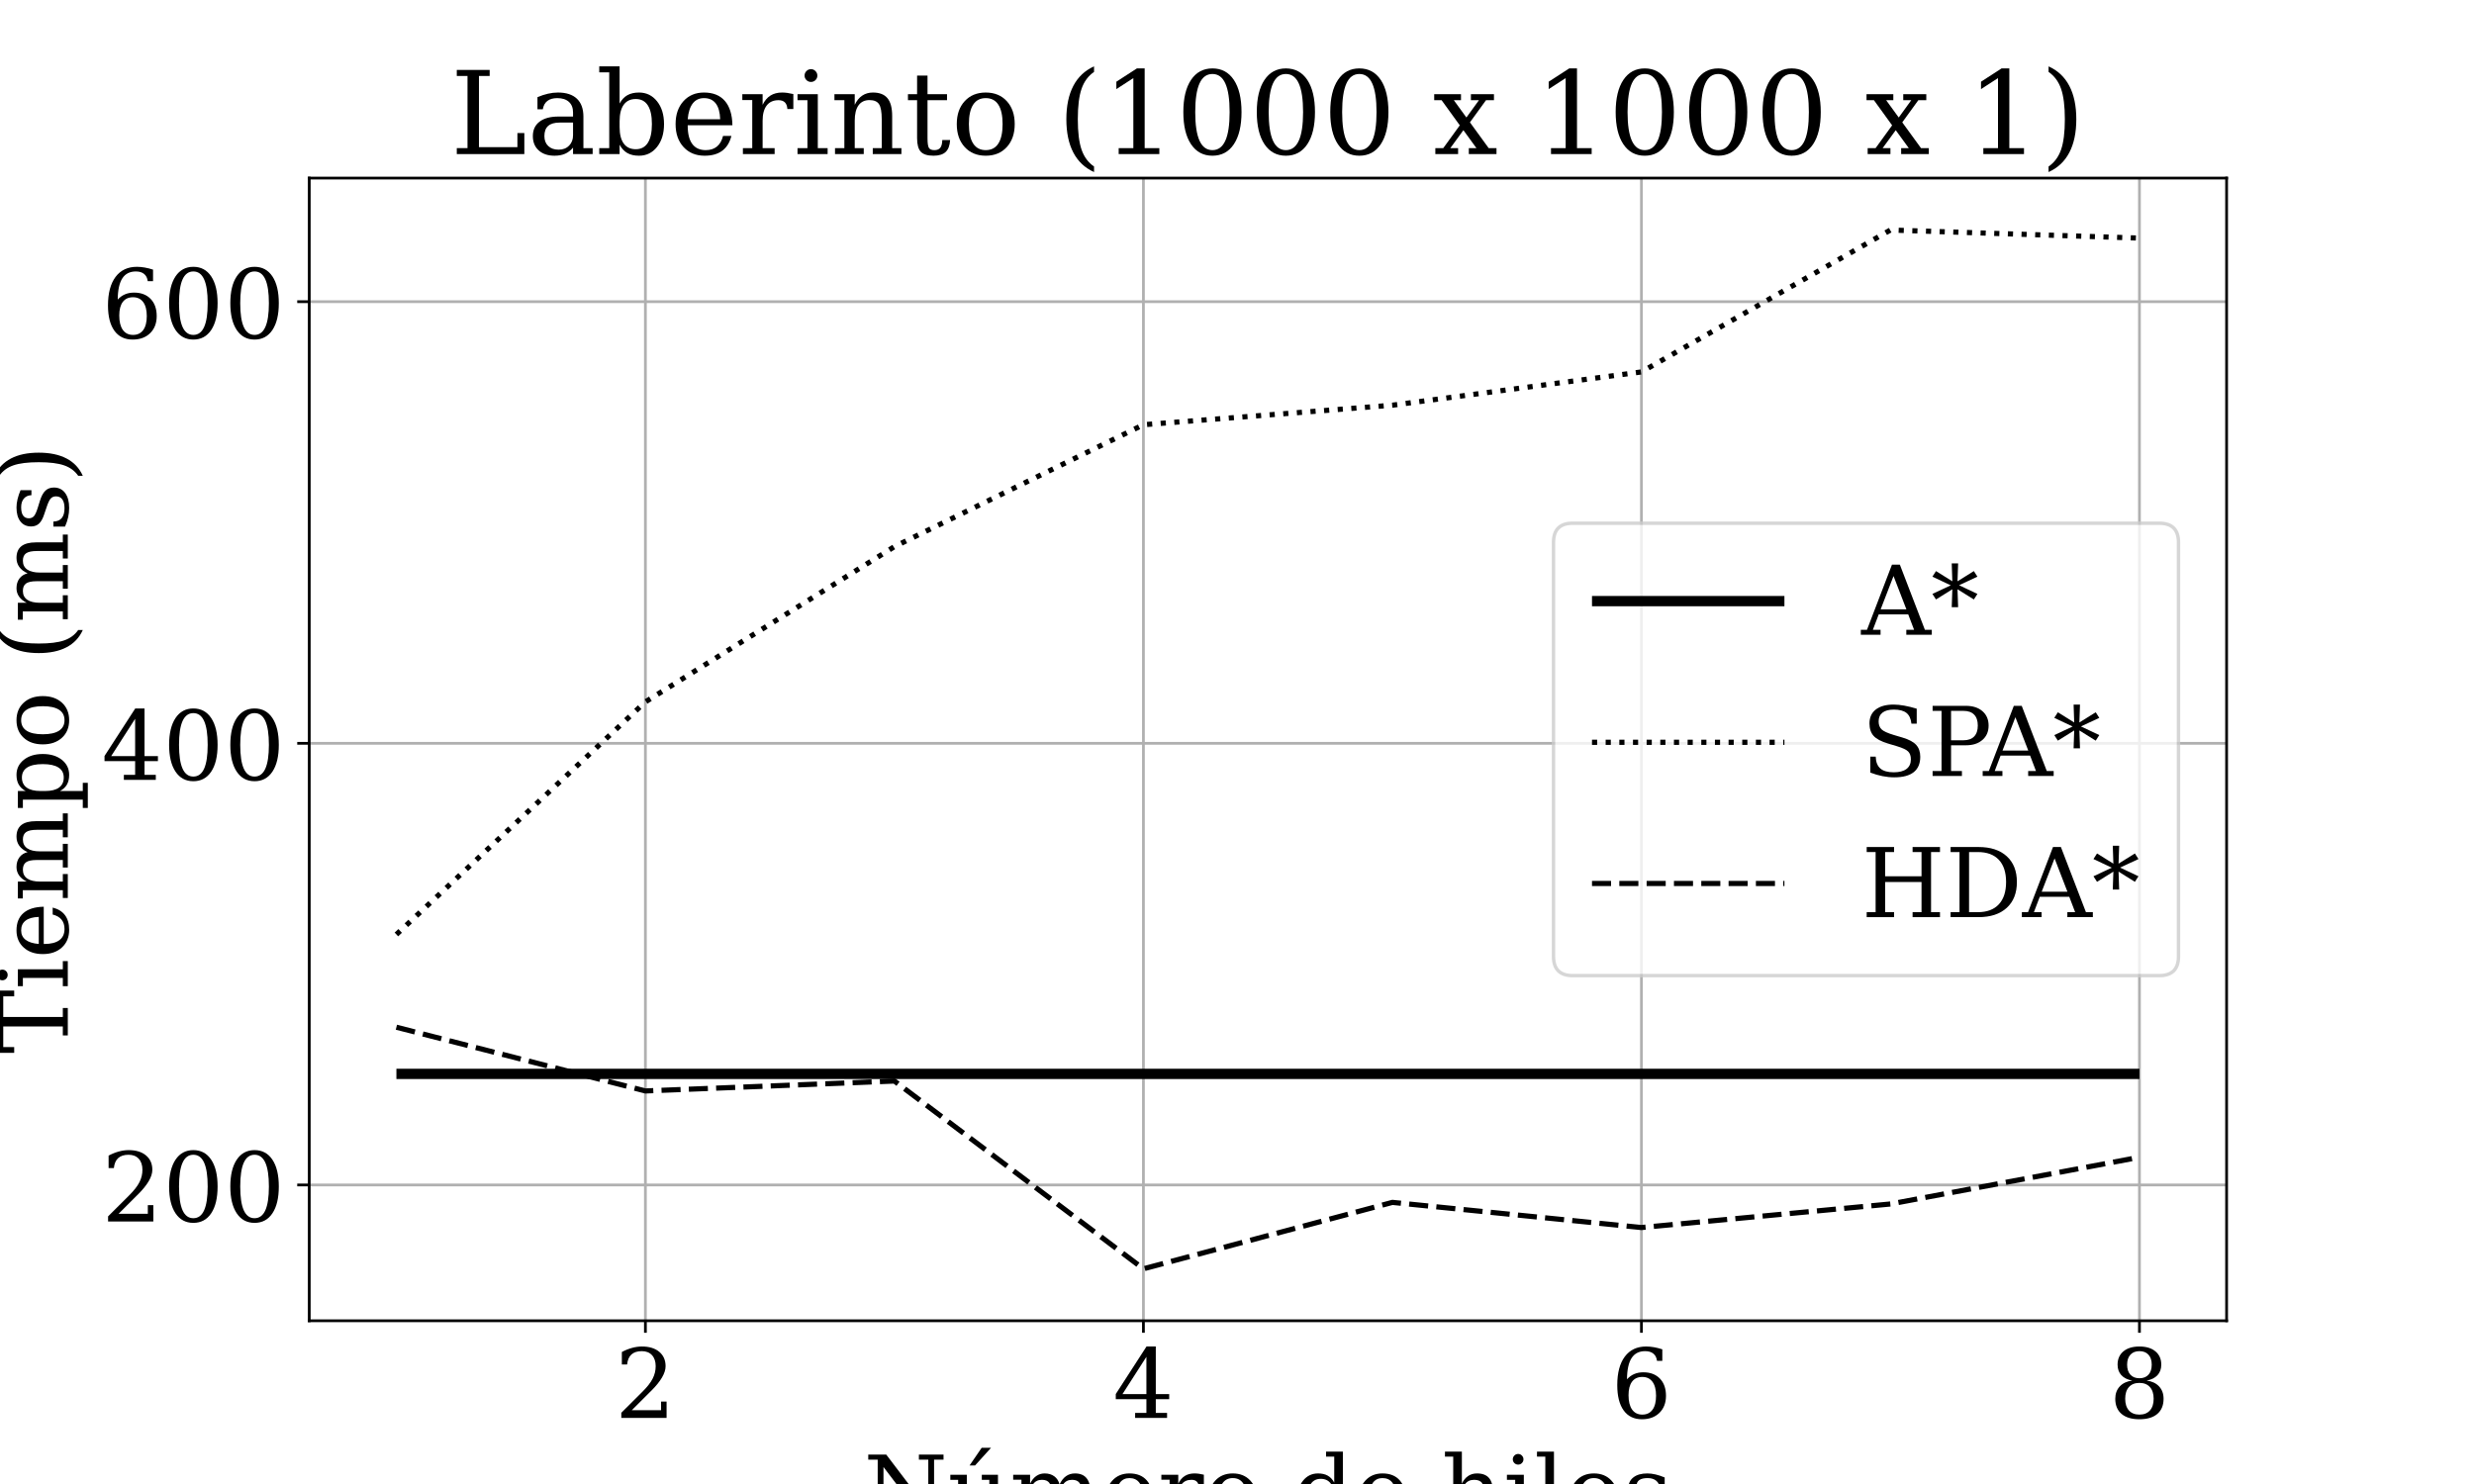
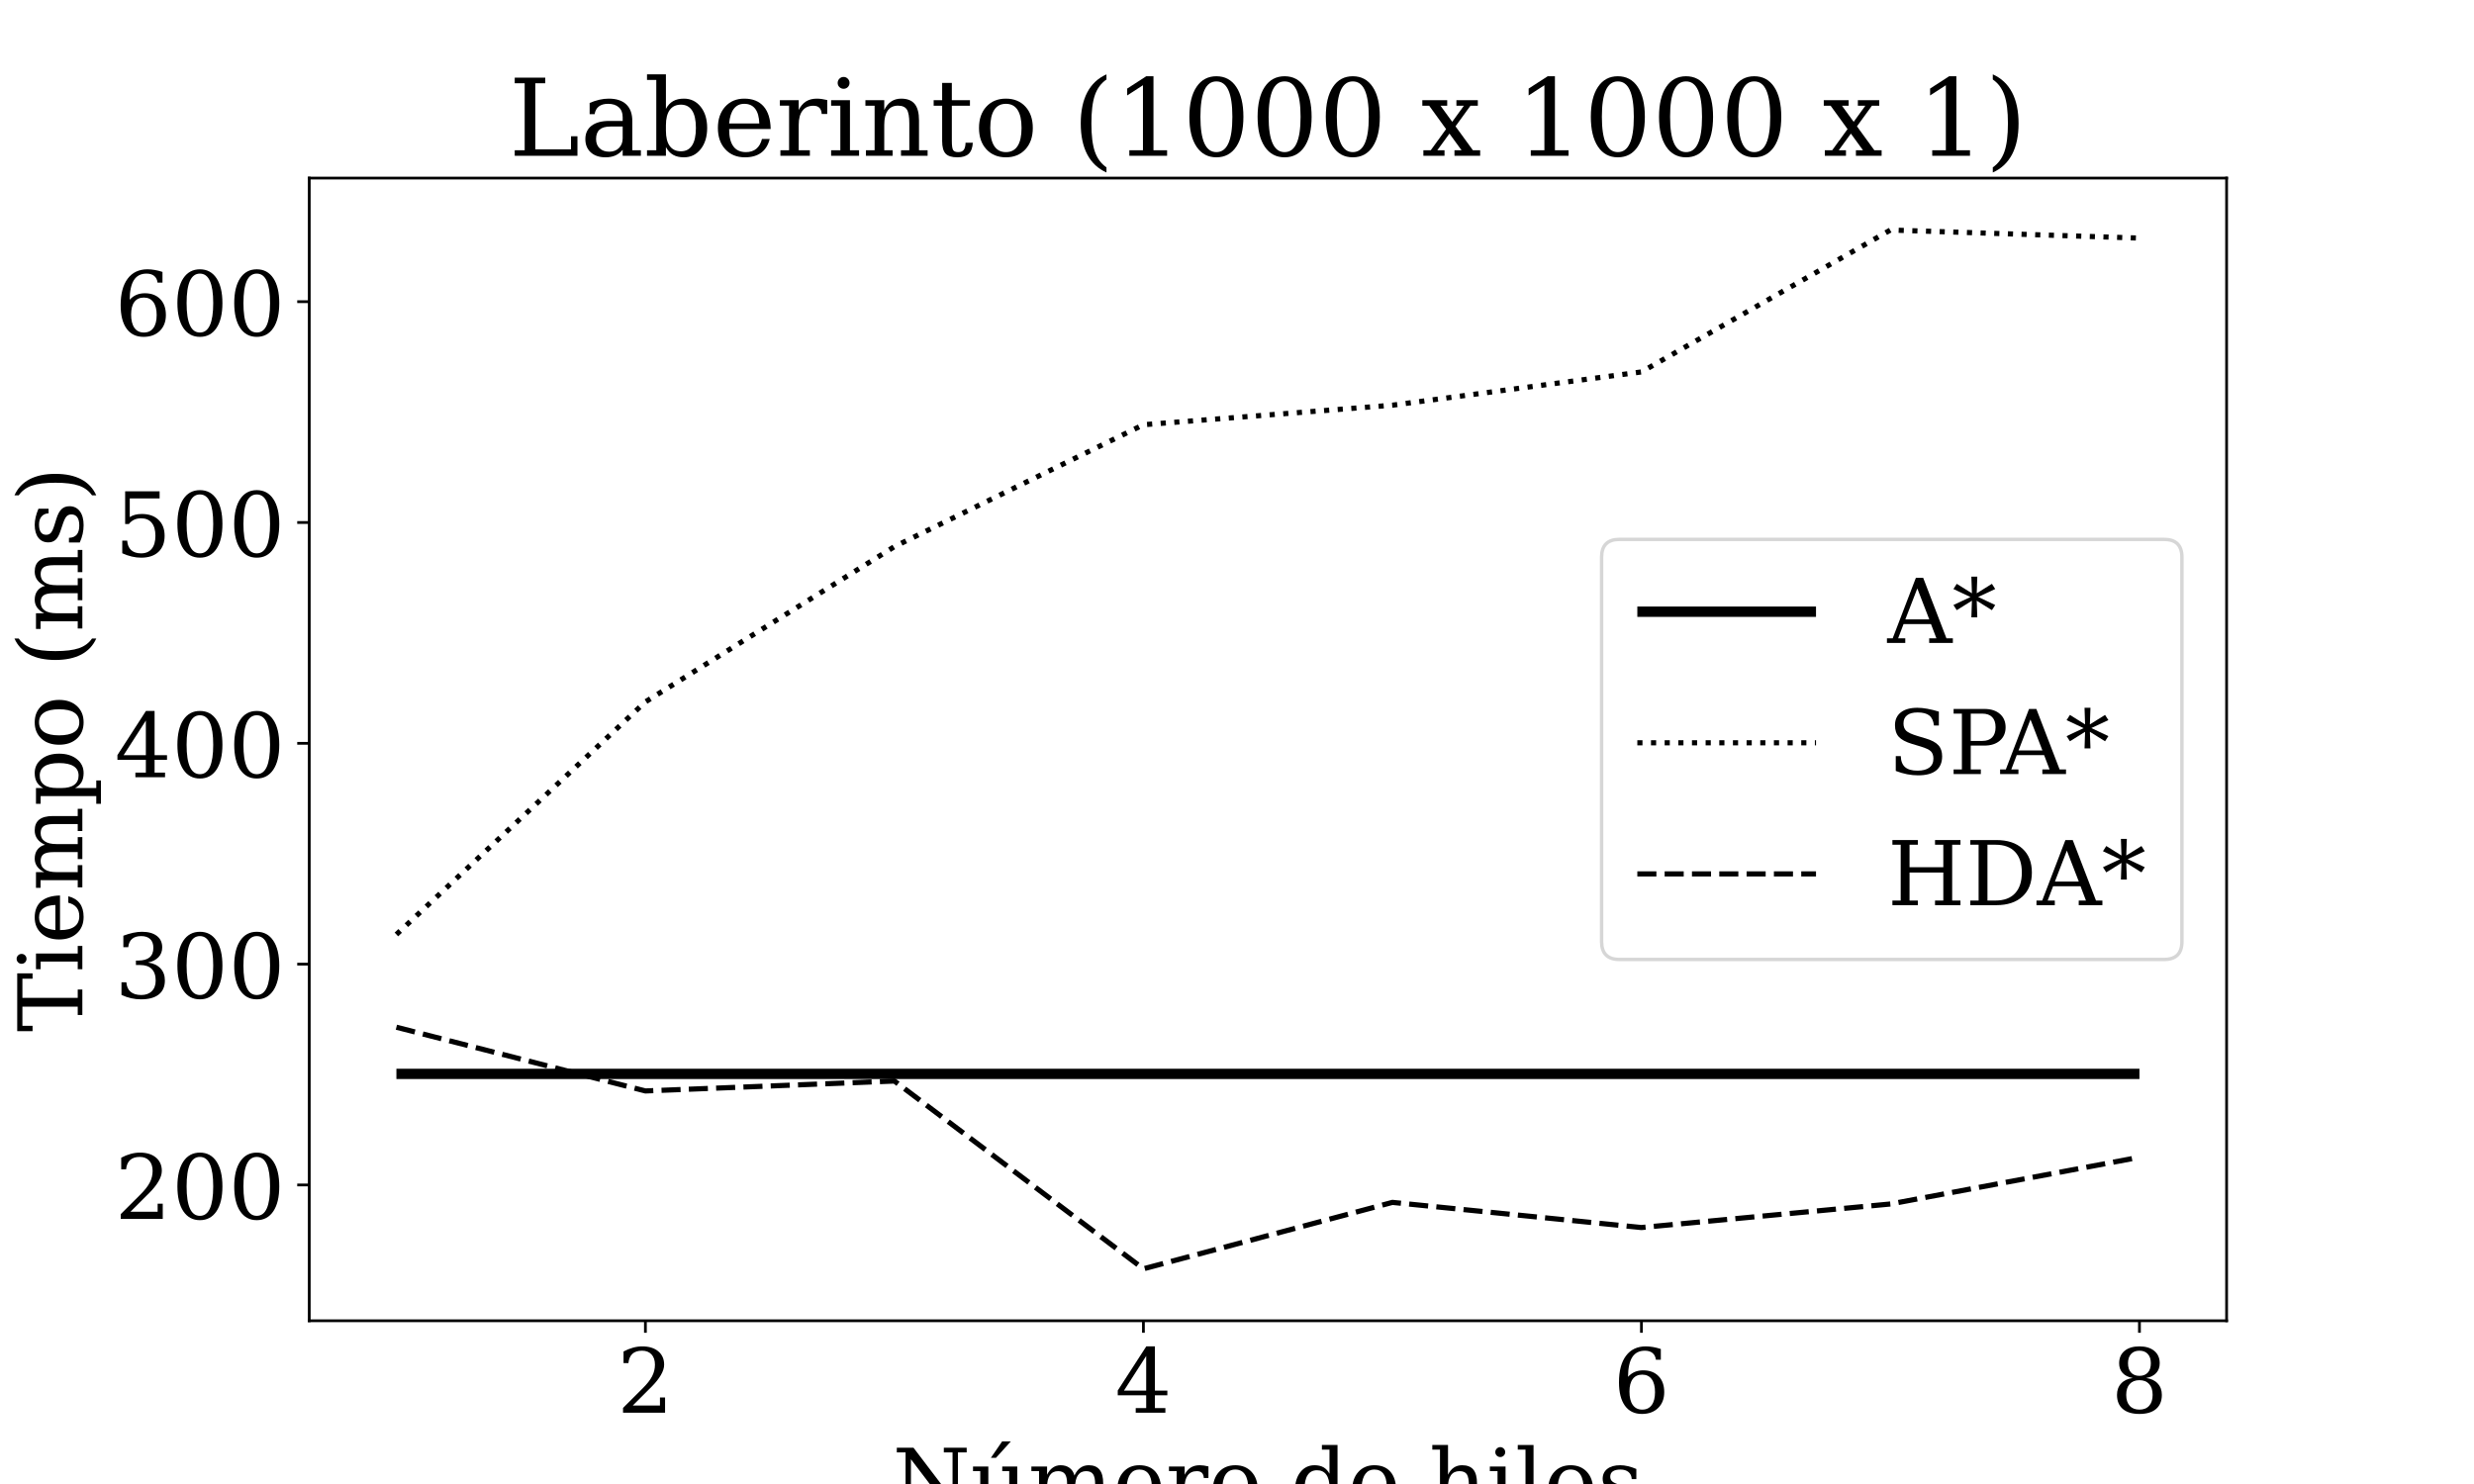
<svg xmlns="http://www.w3.org/2000/svg" xmlns:xlink="http://www.w3.org/1999/xlink" width="720pt" height="432pt" viewBox="0 0 720 432" version="1.1">
  <defs>
    <style type="text/css">*{stroke-linejoin: round; stroke-linecap: butt}</style>
  </defs>
  <g id="figure_1">
    <g id="patch_1">
      <path d="M 0 432  L 720 432  L 720 0  L 0 0  z " style="fill: #ffffff" />
    </g>
    <g id="axes_1">
      <g id="patch_2">
        <path d="M 90 384.48  L 648 384.48  L 648 51.84  L 90 51.84  z " style="fill: #ffffff" />
      </g>
      <g id="matplotlib.axis_1">
        <g id="xtick_1">
          <g id="line2d_1">
-             <path d="M 187.831 384.48  L 187.831 51.84  " clip-path="url(#p260bf3b582)" style="fill: none; stroke: #b0b0b0; stroke-width: 0.8; stroke-linecap: square" />
-           </g>
+             <defs>
+               <path id="m69922d3292" d="M 0 0  L 0 3.5  " style="stroke: #000000; stroke-width: 0.8" />
+             </defs>
+             <g>
+               <use xlink:href="#m69922d3292" x="187.831" y="384.48" style="stroke: #000000; stroke-width: 0.8" />
+             </g>
+           </g>
+           <g id="text_1">
+             <g transform="translate(179.5599 411.2359) scale(0.26 -0.26)">
+               <defs>
+                 <path id="DejaVuSerif-32" d="M 819 3553  L 469 3553  L 469 4384  Q 803 4563 1142 4656  Q 1481 4750 1806 4750  Q 2534 4750 2956 4397  Q 3378 4044 3378 3438  Q 3378 2753 2422 1800  Q 2347 1728 2309 1691  L 1131 513  L 3078 513  L 3078 1088  L 3444 1088  L 3444 0  L 434 0  L 434 341  L 1850 1753  Q 2319 2222 2519 2614  Q 2719 3006 2719 3438  Q 2719 3909 2473 4175  Q 2228 4441 1797 4441  Q 1350 4441 1106 4219  Q 863 3997 819 3553  z " transform="scale(0.015625)" />
+               </defs>
+               <use xlink:href="#DejaVuSerif-32" />
+             </g>
+           </g>
+         </g>
+         <g id="xtick_2">
          <g id="line2d_2">
-             <defs>
-               <path id="m8ec7003265" d="M 0 0  L 0 3.5  " style="stroke: #000000; stroke-width: 0.8" />
-             </defs>
-             <g>
-               <use xlink:href="#m8ec7003265" x="187.831" y="384.48" style="stroke: #000000; stroke-width: 0.8" />
-             </g>
-           </g>
-           <g id="text_1">
-             <g transform="translate(178.9237 412.7556) scale(0.28 -0.28)">
-               <defs>
-                 <path id="DejaVuSerif-32" d="M 819 3553  L 469 3553  L 469 4384  Q 803 4563 1142 4656  Q 1481 4750 1806 4750  Q 2534 4750 2956 4397  Q 3378 4044 3378 3438  Q 3378 2753 2422 1800  Q 2347 1728 2309 1691  L 1131 513  L 3078 513  L 3078 1088  L 3444 1088  L 3444 0  L 434 0  L 434 341  L 1850 1753  Q 2319 2222 2519 2614  Q 2719 3006 2719 3438  Q 2719 3909 2473 4175  Q 2228 4441 1797 4441  Q 1350 4441 1106 4219  Q 863 3997 819 3553  z " transform="scale(0.015625)" />
-               </defs>
-               <use xlink:href="#DejaVuSerif-32" />
-             </g>
-           </g>
-         </g>
-         <g id="xtick_2">
+             <g>
+               <use xlink:href="#m69922d3292" x="332.766" y="384.48" style="stroke: #000000; stroke-width: 0.8" />
+             </g>
+           </g>
+           <g id="text_2">
+             <g transform="translate(324.495 411.2359) scale(0.26 -0.26)">
+               <defs>
+                 <path id="DejaVuSerif-34" d="M 2234 1581  L 2234 4063  L 641 1581  L 2234 1581  z M 3609 0  L 1484 0  L 1484 331  L 2234 331  L 2234 1247  L 197 1247  L 197 1588  L 2241 4750  L 2859 4750  L 2859 1581  L 3750 1581  L 3750 1247  L 2859 1247  L 2859 331  L 3609 331  L 3609 0  z " transform="scale(0.015625)" />
+               </defs>
+               <use xlink:href="#DejaVuSerif-34" />
+             </g>
+           </g>
+         </g>
+         <g id="xtick_3">
          <g id="line2d_3">
-             <path d="M 332.766 384.48  L 332.766 51.84  " clip-path="url(#p260bf3b582)" style="fill: none; stroke: #b0b0b0; stroke-width: 0.8; stroke-linecap: square" />
-           </g>
+             <g>
+               <use xlink:href="#m69922d3292" x="477.701" y="384.48" style="stroke: #000000; stroke-width: 0.8" />
+             </g>
+           </g>
+           <g id="text_3">
+             <g transform="translate(469.43 411.2359) scale(0.26 -0.26)">
+               <defs>
+                 <path id="DejaVuSerif-36" d="M 2094 219  Q 2534 219 2771 542  Q 3009 866 3009 1472  Q 3009 2078 2771 2401  Q 2534 2725 2094 2725  Q 1647 2725 1412 2412  Q 1178 2100 1178 1509  Q 1178 888 1415 553  Q 1653 219 2094 219  z M 1075 2569  Q 1288 2803 1556 2918  Q 1825 3034 2163 3034  Q 2859 3034 3264 2615  Q 3669 2197 3669 1472  Q 3669 763 3233 336  Q 2797 -91 2069 -91  Q 1278 -91 853 498  Q 428 1088 428 2181  Q 428 3406 931 4078  Q 1434 4750 2350 4750  Q 2597 4750 2869 4703  Q 3141 4656 3425 4563  L 3425 3794  L 3072 3794  Q 3034 4109 2831 4275  Q 2628 4441 2284 4441  Q 1678 4441 1381 3981  Q 1084 3522 1075 2569  z " transform="scale(0.015625)" />
+               </defs>
+               <use xlink:href="#DejaVuSerif-36" />
+             </g>
+           </g>
+         </g>
+         <g id="xtick_4">
          <g id="line2d_4">
            <g>
-               <use xlink:href="#m8ec7003265" x="332.766" y="384.48" style="stroke: #000000; stroke-width: 0.8" />
-             </g>
-           </g>
-           <g id="text_2">
-             <g transform="translate(323.8587 412.7556) scale(0.28 -0.28)">
-               <defs>
-                 <path id="DejaVuSerif-34" d="M 2234 1581  L 2234 4063  L 641 1581  L 2234 1581  z M 3609 0  L 1484 0  L 1484 331  L 2234 331  L 2234 1247  L 197 1247  L 197 1588  L 2241 4750  L 2859 4750  L 2859 1581  L 3750 1581  L 3750 1247  L 2859 1247  L 2859 331  L 3609 331  L 3609 0  z " transform="scale(0.015625)" />
-               </defs>
-               <use xlink:href="#DejaVuSerif-34" />
-             </g>
-           </g>
-         </g>
-         <g id="xtick_3">
-           <g id="line2d_5">
-             <path d="M 477.701 384.48  L 477.701 51.84  " clip-path="url(#p260bf3b582)" style="fill: none; stroke: #b0b0b0; stroke-width: 0.8; stroke-linecap: square" />
-           </g>
-           <g id="line2d_6">
-             <g>
-               <use xlink:href="#m8ec7003265" x="477.701" y="384.48" style="stroke: #000000; stroke-width: 0.8" />
-             </g>
-           </g>
-           <g id="text_3">
-             <g transform="translate(468.7938 412.7556) scale(0.28 -0.28)">
-               <defs>
-                 <path id="DejaVuSerif-36" d="M 2094 219  Q 2534 219 2771 542  Q 3009 866 3009 1472  Q 3009 2078 2771 2401  Q 2534 2725 2094 2725  Q 1647 2725 1412 2412  Q 1178 2100 1178 1509  Q 1178 888 1415 553  Q 1653 219 2094 219  z M 1075 2569  Q 1288 2803 1556 2918  Q 1825 3034 2163 3034  Q 2859 3034 3264 2615  Q 3669 2197 3669 1472  Q 3669 763 3233 336  Q 2797 -91 2069 -91  Q 1278 -91 853 498  Q 428 1088 428 2181  Q 428 3406 931 4078  Q 1434 4750 2350 4750  Q 2597 4750 2869 4703  Q 3141 4656 3425 4563  L 3425 3794  L 3072 3794  Q 3034 4109 2831 4275  Q 2628 4441 2284 4441  Q 1678 4441 1381 3981  Q 1084 3522 1075 2569  z " transform="scale(0.015625)" />
-               </defs>
-               <use xlink:href="#DejaVuSerif-36" />
-             </g>
-           </g>
-         </g>
-         <g id="xtick_4">
-           <g id="line2d_7">
-             <path d="M 622.636 384.48  L 622.636 51.84  " clip-path="url(#p260bf3b582)" style="fill: none; stroke: #b0b0b0; stroke-width: 0.8; stroke-linecap: square" />
-           </g>
-           <g id="line2d_8">
-             <g>
-               <use xlink:href="#m8ec7003265" x="622.636" y="384.48" style="stroke: #000000; stroke-width: 0.8" />
+               <use xlink:href="#m69922d3292" x="622.636" y="384.48" style="stroke: #000000; stroke-width: 0.8" />
            </g>
          </g>
          <g id="text_4">
-             <g transform="translate(613.7289 412.7556) scale(0.28 -0.28)">
+             <g transform="translate(614.3651 411.2359) scale(0.26 -0.26)">
              <defs>
                <path id="DejaVuSerif-38" d="M 2981 1275  Q 2981 1775 2732 2051  Q 2484 2328 2034 2328  Q 1584 2328 1336 2051  Q 1088 1775 1088 1275  Q 1088 772 1336 495  Q 1584 219 2034 219  Q 2484 219 2732 495  Q 2981 772 2981 1275  z M 2853 3541  Q 2853 3966 2637 4203  Q 2422 4441 2034 4441  Q 1650 4441 1433 4203  Q 1216 3966 1216 3541  Q 1216 3113 1433 2875  Q 1650 2638 2034 2638  Q 2422 2638 2637 2875  Q 2853 3113 2853 3541  z M 2516 2484  Q 3047 2413 3344 2092  Q 3641 1772 3641 1275  Q 3641 619 3225 264  Q 2809 -91 2034 -91  Q 1263 -91 845 264  Q 428 619 428 1275  Q 428 1772 725 2092  Q 1022 2413 1556 2484  Q 1084 2569 832 2842  Q 581 3116 581 3541  Q 581 4103 968 4426  Q 1356 4750 2034 4750  Q 2713 4750 3100 4426  Q 3488 4103 3488 3541  Q 3488 3116 3236 2842  Q 2984 2569 2516 2484  z " transform="scale(0.015625)" />
              </defs>
              <use xlink:href="#DejaVuSerif-38" />
            </g>
          </g>
        </g>
        <g id="text_5">
-           <g transform="translate(251.3191 443.8544) scale(0.28 -0.28)">
+           <g transform="translate(259.7248 440.3991) scale(0.26 -0.26)">
            <defs>
              <path id="DejaVuSerif-4e" d="M 313 0  L 313 331  L 941 331  L 941 4331  L 313 4331  L 313 4666  L 1509 4666  L 4306 984  L 4306 4331  L 3681 4331  L 3681 4666  L 5319 4666  L 5319 4331  L 4691 4331  L 4691 -91  L 4313 -91  L 1325 3841  L 1325 331  L 1953 331  L 1953 0  L 313 0  z " transform="scale(0.015625)" />
              <path id="DejaVuSerif-fa" d="M 2266 3322  L 3341 3322  L 3341 331  L 3884 331  L 3884 0  L 2766 0  L 2766 588  Q 2606 256 2353 82  Q 2100 -91 1766 -91  Q 1213 -91 952 223  Q 691 538 691 1209  L 691 2988  L 172 2988  L 172 3322  L 1269 3322  L 1269 1388  Q 1269 781 1417 556  Q 1566 331 1947 331  Q 2347 331 2556 625  Q 2766 919 2766 1478  L 2766 2988  L 2266 2988  L 2266 3322  z M 2258 5119  L 2880 5119  L 1818 3944  L 1452 3944  L 2258 5119  z " transform="scale(0.015625)" />
              <path id="DejaVuSerif-6d" d="M 3316 2675  Q 3481 3041 3739 3227  Q 3997 3413 4341 3413  Q 4863 3413 5119 3089  Q 5375 2766 5375 2113  L 5375 331  L 5894 331  L 5894 0  L 4300 0  L 4300 331  L 4800 331  L 4800 2047  Q 4800 2556 4650 2772  Q 4500 2988 4153 2988  Q 3769 2988 3567 2697  Q 3366 2406 3366 1850  L 3366 331  L 3866 331  L 3866 0  L 2291 0  L 2291 331  L 2791 331  L 2791 2069  Q 2791 2566 2641 2777  Q 2491 2988 2144 2988  Q 1759 2988 1557 2697  Q 1356 2406 1356 1850  L 1356 331  L 1856 331  L 1856 0  L 263 0  L 263 331  L 781 331  L 781 2994  L 231 2994  L 231 3322  L 1356 3322  L 1356 2731  Q 1516 3063 1762 3238  Q 2009 3413 2322 3413  Q 2709 3413 2968 3220  Q 3228 3028 3316 2675  z " transform="scale(0.015625)" />
              <path id="DejaVuSerif-65" d="M 3469 1600  L 991 1600  L 991 1575  Q 991 903 1244 561  Q 1497 219 1991 219  Q 2369 219 2611 417  Q 2853 616 2950 1006  L 3413 1006  Q 3275 459 2904 184  Q 2534 -91 1931 -91  Q 1203 -91 761 389  Q 319 869 319 1663  Q 319 2450 753 2931  Q 1188 3413 1894 3413  Q 2647 3413 3050 2948  Q 3453 2484 3469 1600  z M 2791 1931  Q 2772 2513 2545 2808  Q 2319 3103 1894 3103  Q 1497 3103 1269 2806  Q 1041 2509 991 1931  L 2791 1931  z " transform="scale(0.015625)" />
              <path id="DejaVuSerif-72" d="M 3059 3328  L 3059 2497  L 2728 2497  Q 2713 2744 2591 2866  Q 2469 2988 2234 2988  Q 1809 2988 1582 2694  Q 1356 2400 1356 1850  L 1356 331  L 2022 331  L 2022 0  L 263 0  L 263 331  L 781 331  L 781 2994  L 231 2994  L 231 3322  L 1356 3322  L 1356 2731  Q 1525 3078 1790 3245  Q 2056 3413 2438 3413  Q 2578 3413 2733 3391  Q 2888 3369 3059 3328  z " transform="scale(0.015625)" />
              <path id="DejaVuSerif-6f" d="M 1925 219  Q 2388 219 2623 584  Q 2859 950 2859 1663  Q 2859 2375 2623 2739  Q 2388 3103 1925 3103  Q 1463 3103 1227 2739  Q 991 2375 991 1663  Q 991 950 1228 584  Q 1466 219 1925 219  z M 1925 -91  Q 1200 -91 759 389  Q 319 869 319 1663  Q 319 2456 758 2934  Q 1197 3413 1925 3413  Q 2653 3413 3092 2934  Q 3531 2456 3531 1663  Q 3531 869 3092 389  Q 2653 -91 1925 -91  z " transform="scale(0.015625)" />
              <path id="DejaVuSerif-20" transform="scale(0.015625)" />
              <path id="DejaVuSerif-64" d="M 3359 331  L 3909 331  L 3909 0  L 2784 0  L 2784 519  Q 2616 206 2355 57  Q 2094 -91 1709 -91  Q 1097 -91 708 395  Q 319 881 319 1663  Q 319 2444 706 2928  Q 1094 3413 1709 3413  Q 2094 3413 2355 3264  Q 2616 3116 2784 2803  L 2784 4531  L 2241 4531  L 2241 4863  L 3359 4863  L 3359 331  z M 2784 1497  L 2784 1825  Q 2784 2422 2554 2737  Q 2325 3053 1888 3053  Q 1444 3053 1217 2703  Q 991 2353 991 1663  Q 991 975 1217 622  Q 1444 269 1888 269  Q 2325 269 2554 583  Q 2784 897 2784 1497  z " transform="scale(0.015625)" />
              <path id="DejaVuSerif-68" d="M 263 0  L 263 331  L 781 331  L 781 4531  L 231 4531  L 231 4863  L 1356 4863  L 1356 2731  Q 1516 3069 1770 3241  Q 2025 3413 2363 3413  Q 2913 3413 3172 3097  Q 3431 2781 3431 2113  L 3431 331  L 3944 331  L 3944 0  L 2356 0  L 2356 331  L 2853 331  L 2853 1931  Q 2853 2541 2704 2764  Q 2556 2988 2175 2988  Q 1775 2988 1565 2697  Q 1356 2406 1356 1850  L 1356 331  L 1856 331  L 1856 0  L 263 0  z " transform="scale(0.015625)" />
              <path id="DejaVuSerif-69" d="M 622 4353  Q 622 4497 726 4603  Q 831 4709 978 4709  Q 1122 4709 1226 4603  Q 1331 4497 1331 4353  Q 1331 4206 1228 4103  Q 1125 4000 978 4000  Q 831 4000 726 4103  Q 622 4206 622 4353  z M 1356 331  L 1900 331  L 1900 0  L 231 0  L 231 331  L 781 331  L 781 2988  L 231 2988  L 231 3322  L 1356 3322  L 1356 331  z " transform="scale(0.015625)" />
              <path id="DejaVuSerif-6c" d="M 1313 331  L 1856 331  L 1856 0  L 184 0  L 184 331  L 738 331  L 738 4531  L 184 4531  L 184 4863  L 1313 4863  L 1313 331  z " transform="scale(0.015625)" />
              <path id="DejaVuSerif-73" d="M 359 184  L 359 959  L 691 959  Q 703 588 923 403  Q 1144 219 1575 219  Q 1963 219 2166 364  Q 2369 509 2369 788  Q 2369 1006 2220 1140  Q 2072 1275 1594 1428  L 1178 1569  Q 750 1706 558 1912  Q 366 2119 366 2438  Q 366 2894 700 3153  Q 1034 3413 1625 3413  Q 1888 3413 2178 3344  Q 2469 3275 2778 3144  L 2778 2419  L 2447 2419  Q 2434 2741 2221 2922  Q 2009 3103 1644 3103  Q 1281 3103 1095 2975  Q 909 2847 909 2591  Q 909 2381 1050 2254  Q 1191 2128 1613 1997  L 2069 1856  Q 2541 1709 2748 1489  Q 2956 1269 2956 922  Q 2956 450 2595 179  Q 2234 -91 1600 -91  Q 1278 -91 972 -22  Q 666 47 359 184  z " transform="scale(0.015625)" />
            </defs>
            <use xlink:href="#DejaVuSerif-4e" />
-             <use xlink:href="#DejaVuSerif-fa" x="87.5" />
-             <use xlink:href="#DejaVuSerif-6d" x="151.904" />
-             <use xlink:href="#DejaVuSerif-65" x="246.729" />
-             <use xlink:href="#DejaVuSerif-72" x="305.908" />
-             <use xlink:href="#DejaVuSerif-6f" x="353.711" />
-             <use xlink:href="#DejaVuSerif-20" x="413.916" />
-             <use xlink:href="#DejaVuSerif-64" x="445.703" />
-             <use xlink:href="#DejaVuSerif-65" x="509.717" />
-             <use xlink:href="#DejaVuSerif-20" x="568.896" />
-             <use xlink:href="#DejaVuSerif-68" x="600.684" />
-             <use xlink:href="#DejaVuSerif-69" x="665.088" />
-             <use xlink:href="#DejaVuSerif-6c" x="697.07" />
-             <use xlink:href="#DejaVuSerif-6f" x="729.053" />
-             <use xlink:href="#DejaVuSerif-73" x="789.258" />
+             <use xlink:href="#DejaVuSerif-fa" transform="translate(87.5 0)" />
+             <use xlink:href="#DejaVuSerif-6d" transform="translate(151.9043 0)" />
+             <use xlink:href="#DejaVuSerif-65" transform="translate(246.7285 0)" />
+             <use xlink:href="#DejaVuSerif-72" transform="translate(305.9082 0)" />
+             <use xlink:href="#DejaVuSerif-6f" transform="translate(353.7109 0)" />
+             <use xlink:href="#DejaVuSerif-20" transform="translate(413.916 0)" />
+             <use xlink:href="#DejaVuSerif-64" transform="translate(445.7031 0)" />
+             <use xlink:href="#DejaVuSerif-65" transform="translate(509.7168 0)" />
+             <use xlink:href="#DejaVuSerif-20" transform="translate(568.8965 0)" />
+             <use xlink:href="#DejaVuSerif-68" transform="translate(600.6836 0)" />
+             <use xlink:href="#DejaVuSerif-69" transform="translate(665.0879 0)" />
+             <use xlink:href="#DejaVuSerif-6c" transform="translate(697.0703 0)" />
+             <use xlink:href="#DejaVuSerif-6f" transform="translate(729.0527 0)" />
+             <use xlink:href="#DejaVuSerif-73" transform="translate(789.2578 0)" />
          </g>
        </g>
      </g>
      <g id="matplotlib.axis_2">
        <g id="ytick_1">
+           <g id="line2d_5">
+             <defs>
+               <path id="mc4c2d65acc" d="M 0 0  L -3.5 0  " style="stroke: #000000; stroke-width: 0.8" />
+             </defs>
+             <g>
+               <use xlink:href="#mc4c2d65acc" x="90" y="344.948" style="stroke: #000000; stroke-width: 0.8" />
+             </g>
+           </g>
+           <g id="text_6">
+             <g transform="translate(33.3725 354.8263) scale(0.26 -0.26)">
+               <defs>
+                 <path id="DejaVuSerif-30" d="M 2034 219  Q 2513 219 2750 744  Q 2988 1269 2988 2328  Q 2988 3391 2750 3916  Q 2513 4441 2034 4441  Q 1556 4441 1318 3916  Q 1081 3391 1081 2328  Q 1081 1269 1318 744  Q 1556 219 2034 219  z M 2034 -91  Q 1275 -91 848 546  Q 422 1184 422 2328  Q 422 3475 848 4112  Q 1275 4750 2034 4750  Q 2797 4750 3222 4112  Q 3647 3475 3647 2328  Q 3647 1184 3222 546  Q 2797 -91 2034 -91  z " transform="scale(0.015625)" />
+               </defs>
+               <use xlink:href="#DejaVuSerif-32" />
+               <use xlink:href="#DejaVuSerif-30" transform="translate(63.62305 0)" />
+               <use xlink:href="#DejaVuSerif-30" transform="translate(127.2461 0)" />
+             </g>
+           </g>
+         </g>
+         <g id="ytick_2">
+           <g id="line2d_6">
+             <g>
+               <use xlink:href="#mc4c2d65acc" x="90" y="280.665" style="stroke: #000000; stroke-width: 0.8" />
+             </g>
+           </g>
+           <g id="text_7">
+             <g transform="translate(33.3725 290.5427) scale(0.26 -0.26)">
+               <defs>
+                 <path id="DejaVuSerif-33" d="M 622 4469  Q 988 4606 1323 4678  Q 1659 4750 1953 4750  Q 2638 4750 3022 4454  Q 3406 4159 3406 3634  Q 3406 3213 3140 2930  Q 2875 2647 2388 2547  Q 2963 2466 3280 2130  Q 3597 1794 3597 1259  Q 3597 606 3158 257  Q 2719 -91 1894 -91  Q 1528 -91 1179 -12  Q 831 66 488 225  L 488 1131  L 838 1131  Q 869 681 1141 450  Q 1413 219 1906 219  Q 2384 219 2661 495  Q 2938 772 2938 1253  Q 2938 1803 2653 2086  Q 2369 2369 1819 2369  L 1522 2369  L 1522 2688  L 1678 2688  Q 2225 2688 2498 2914  Q 2772 3141 2772 3597  Q 2772 4006 2547 4223  Q 2322 4441 1900 4441  Q 1478 4441 1245 4241  Q 1013 4041 972 3647  L 622 3647  L 622 4469  z " transform="scale(0.015625)" />
+               </defs>
+               <use xlink:href="#DejaVuSerif-33" />
+               <use xlink:href="#DejaVuSerif-30" transform="translate(63.62305 0)" />
+               <use xlink:href="#DejaVuSerif-30" transform="translate(127.2461 0)" />
+             </g>
+           </g>
+         </g>
+         <g id="ytick_3">
+           <g id="line2d_7">
+             <g>
+               <use xlink:href="#mc4c2d65acc" x="90" y="216.381" style="stroke: #000000; stroke-width: 0.8" />
+             </g>
+           </g>
+           <g id="text_8">
+             <g transform="translate(33.3725 226.2591) scale(0.26 -0.26)">
+               <use xlink:href="#DejaVuSerif-34" />
+               <use xlink:href="#DejaVuSerif-30" transform="translate(63.62305 0)" />
+               <use xlink:href="#DejaVuSerif-30" transform="translate(127.2461 0)" />
+             </g>
+           </g>
+         </g>
+         <g id="ytick_4">
+           <g id="line2d_8">
+             <g>
+               <use xlink:href="#mc4c2d65acc" x="90" y="152.097" style="stroke: #000000; stroke-width: 0.8" />
+             </g>
+           </g>
+           <g id="text_9">
+             <g transform="translate(33.3725 161.9755) scale(0.26 -0.26)">
+               <defs>
+                 <path id="DejaVuSerif-35" d="M 3219 4666  L 3219 4153  L 1081 4153  L 1081 2816  Q 1244 2928 1461 2984  Q 1678 3041 1947 3041  Q 2703 3041 3140 2622  Q 3578 2203 3578 1478  Q 3578 738 3136 323  Q 2694 -91 1894 -91  Q 1572 -91 1234 -12  Q 897 66 544 225  L 544 1131  L 897 1131  Q 925 688 1179 453  Q 1434 219 1894 219  Q 2388 219 2653 544  Q 2919 869 2919 1478  Q 2919 2084 2655 2407  Q 2391 2731 1894 2731  Q 1613 2731 1398 2631  Q 1184 2531 1019 2322  L 750 2322  L 750 4666  L 3219 4666  z " transform="scale(0.015625)" />
+               </defs>
+               <use xlink:href="#DejaVuSerif-35" />
+               <use xlink:href="#DejaVuSerif-30" transform="translate(63.62305 0)" />
+               <use xlink:href="#DejaVuSerif-30" transform="translate(127.2461 0)" />
+             </g>
+           </g>
+         </g>
+         <g id="ytick_5">
          <g id="line2d_9">
-             <path d="M 90 344.948  L 648 344.948  " clip-path="url(#p260bf3b582)" style="fill: none; stroke: #b0b0b0; stroke-width: 0.8; stroke-linecap: square" />
-           </g>
-           <g id="line2d_10">
-             <defs>
-               <path id="mf610f3d95b" d="M 0 0  L -3.5 0  " style="stroke: #000000; stroke-width: 0.8" />
-             </defs>
-             <g>
-               <use xlink:href="#mf610f3d95b" x="90" y="344.948" style="stroke: #000000; stroke-width: 0.8" />
-             </g>
-           </g>
-           <g id="text_6">
-             <g transform="translate(29.555 355.5861) scale(0.28 -0.28)">
-               <defs>
-                 <path id="DejaVuSerif-30" d="M 2034 219  Q 2513 219 2750 744  Q 2988 1269 2988 2328  Q 2988 3391 2750 3916  Q 2513 4441 2034 4441  Q 1556 4441 1318 3916  Q 1081 3391 1081 2328  Q 1081 1269 1318 744  Q 1556 219 2034 219  z M 2034 -91  Q 1275 -91 848 546  Q 422 1184 422 2328  Q 422 3475 848 4112  Q 1275 4750 2034 4750  Q 2797 4750 3222 4112  Q 3647 3475 3647 2328  Q 3647 1184 3222 546  Q 2797 -91 2034 -91  z " transform="scale(0.015625)" />
-               </defs>
-               <use xlink:href="#DejaVuSerif-32" />
-               <use xlink:href="#DejaVuSerif-30" x="63.623" />
-               <use xlink:href="#DejaVuSerif-30" x="127.246" />
-             </g>
-           </g>
-         </g>
-         <g id="ytick_2">
-           <g id="line2d_11">
-             <path d="M 90 216.381  L 648 216.381  " clip-path="url(#p260bf3b582)" style="fill: none; stroke: #b0b0b0; stroke-width: 0.8; stroke-linecap: square" />
-           </g>
-           <g id="line2d_12">
-             <g>
-               <use xlink:href="#mf610f3d95b" x="90" y="216.381" style="stroke: #000000; stroke-width: 0.8" />
-             </g>
-           </g>
-           <g id="text_7">
-             <g transform="translate(29.555 227.0189) scale(0.28 -0.28)">
-               <use xlink:href="#DejaVuSerif-34" />
-               <use xlink:href="#DejaVuSerif-30" x="63.623" />
-               <use xlink:href="#DejaVuSerif-30" x="127.246" />
-             </g>
-           </g>
-         </g>
-         <g id="ytick_3">
-           <g id="line2d_13">
-             <path d="M 90 87.814  L 648 87.814  " clip-path="url(#p260bf3b582)" style="fill: none; stroke: #b0b0b0; stroke-width: 0.8; stroke-linecap: square" />
-           </g>
-           <g id="line2d_14">
-             <g>
-               <use xlink:href="#mf610f3d95b" x="90" y="87.814" style="stroke: #000000; stroke-width: 0.8" />
-             </g>
-           </g>
-           <g id="text_8">
-             <g transform="translate(29.555 98.45169) scale(0.28 -0.28)">
+             <g>
+               <use xlink:href="#mc4c2d65acc" x="90" y="87.814" style="stroke: #000000; stroke-width: 0.8" />
+             </g>
+           </g>
+           <g id="text_10">
+             <g transform="translate(33.3725 97.69185) scale(0.26 -0.26)">
              <use xlink:href="#DejaVuSerif-36" />
-               <use xlink:href="#DejaVuSerif-30" x="63.623" />
-               <use xlink:href="#DejaVuSerif-30" x="127.246" />
-             </g>
-           </g>
-         </g>
-         <g id="text_9">
-           <g transform="translate(19.73187 306.7625) rotate(-90) scale(0.28 -0.28)">
+               <use xlink:href="#DejaVuSerif-30" transform="translate(63.62305 0)" />
+               <use xlink:href="#DejaVuSerif-30" transform="translate(127.2461 0)" />
+             </g>
+           </g>
+         </g>
+         <g id="text_11">
+           <g transform="translate(23.96531 300.4337) rotate(-90) scale(0.26 -0.26)">
            <defs>
              <path id="DejaVuSerif-54" d="M 1222 0  L 1222 331  L 1819 331  L 1819 4294  L 447 4294  L 447 3566  L 63 3566  L 63 4666  L 4206 4666  L 4206 3566  L 3822 3566  L 3822 4294  L 2450 4294  L 2450 331  L 3047 331  L 3047 0  L 1222 0  z " transform="scale(0.015625)" />
              <path id="DejaVuSerif-70" d="M 1313 1825  L 1313 1497  Q 1313 897 1542 583  Q 1772 269 2209 269  Q 2650 269 2876 622  Q 3103 975 3103 1663  Q 3103 2353 2876 2703  Q 2650 3053 2209 3053  Q 1772 3053 1542 2737  Q 1313 2422 1313 1825  z M 738 2988  L 184 2988  L 184 3322  L 1313 3322  L 1313 2803  Q 1481 3116 1742 3264  Q 2003 3413 2388 3413  Q 3000 3413 3387 2928  Q 3775 2444 3775 1663  Q 3775 881 3387 395  Q 3000 -91 2388 -91  Q 2003 -91 1742 57  Q 1481 206 1313 519  L 1313 -997  L 1856 -997  L 1856 -1331  L 184 -1331  L 184 -997  L 738 -997  L 738 2988  z " transform="scale(0.015625)" />
              <path id="DejaVuSerif-28" d="M 2041 -997  Q 1281 -656 893 83  Q 506 822 506 1931  Q 506 3044 893 3783  Q 1281 4522 2041 4863  L 2041 4556  Q 1559 4225 1350 3623  Q 1141 3022 1141 1931  Q 1141 844 1350 242  Q 1559 -359 2041 -691  L 2041 -997  z " transform="scale(0.015625)" />
              <path id="DejaVuSerif-29" d="M 453 -997  L 453 -691  Q 934 -359 1145 242  Q 1356 844 1356 1931  Q 1356 3022 1145 3623  Q 934 4225 453 4556  L 453 4863  Q 1216 4522 1603 3783  Q 1991 3044 1991 1931  Q 1991 822 1603 83  Q 1216 -656 453 -997  z " transform="scale(0.015625)" />
            </defs>
            <use xlink:href="#DejaVuSerif-54" />
-             <use xlink:href="#DejaVuSerif-69" x="66.699" />
-             <use xlink:href="#DejaVuSerif-65" x="98.682" />
-             <use xlink:href="#DejaVuSerif-6d" x="157.861" />
-             <use xlink:href="#DejaVuSerif-70" x="252.686" />
-             <use xlink:href="#DejaVuSerif-6f" x="316.699" />
-             <use xlink:href="#DejaVuSerif-20" x="376.904" />
-             <use xlink:href="#DejaVuSerif-28" x="408.691" />
-             <use xlink:href="#DejaVuSerif-6d" x="447.705" />
-             <use xlink:href="#DejaVuSerif-73" x="542.529" />
-             <use xlink:href="#DejaVuSerif-29" x="593.848" />
+             <use xlink:href="#DejaVuSerif-69" transform="translate(66.69922 0)" />
+             <use xlink:href="#DejaVuSerif-65" transform="translate(98.68164 0)" />
+             <use xlink:href="#DejaVuSerif-6d" transform="translate(157.8613 0)" />
+             <use xlink:href="#DejaVuSerif-70" transform="translate(252.6855 0)" />
+             <use xlink:href="#DejaVuSerif-6f" transform="translate(316.6992 0)" />
+             <use xlink:href="#DejaVuSerif-20" transform="translate(376.9043 0)" />
+             <use xlink:href="#DejaVuSerif-28" transform="translate(408.6914 0)" />
+             <use xlink:href="#DejaVuSerif-6d" transform="translate(447.7051 0)" />
+             <use xlink:href="#DejaVuSerif-73" transform="translate(542.5293 0)" />
+             <use xlink:href="#DejaVuSerif-29" transform="translate(593.8477 0)" />
          </g>
        </g>
      </g>
      <g id="LineCollection_1">
-         <path d="M 115.364 312.609  L 622.636 312.609  " clip-path="url(#p260bf3b582)" style="fill: none; stroke: #000000; stroke-width: 3" />
-       </g>
-       <g id="line2d_15">
-         <path d="M 115.364 272.018  L 187.831 204.316  L 260.299 159.128  L 332.766 123.643  L 405.234 117.955  L 477.701 108.274  L 550.169 66.96  L 622.636 69.307  " clip-path="url(#p260bf3b582)" style="fill: none; stroke-dasharray: 1.5,2.475; stroke-dashoffset: 0; stroke: #000000; stroke-width: 1.5" />
-       </g>
-       <g id="line2d_16">
-         <path d="M 115.364 299.027  L 187.831 317.582  L 260.299 314.696  L 332.766 369.36  L 405.234 350.019  L 477.701 357.34  L 550.169 350.486  L 622.636 336.885  " clip-path="url(#p260bf3b582)" style="fill: none; stroke-dasharray: 5.55,2.4; stroke-dashoffset: 0; stroke: #000000; stroke-width: 1.5" />
+         <path d="M 115.364 312.609  L 622.636 312.609  " clip-path="url(#p33d77b35f5)" style="fill: none; stroke: #000000; stroke-width: 3" />
+       </g>
+       <g id="line2d_10">
+         <path d="M 115.364 272.018  L 187.831 204.316  L 260.299 159.128  L 332.766 123.643  L 405.234 117.955  L 477.701 108.274  L 550.169 66.96  L 622.636 69.307  " clip-path="url(#p33d77b35f5)" style="fill: none; stroke-dasharray: 1.5,2.475; stroke-dashoffset: 0; stroke: #000000; stroke-width: 1.5" />
+       </g>
+       <g id="line2d_11">
+         <path d="M 115.364 299.027  L 187.831 317.582  L 260.299 314.696  L 332.766 369.36  L 405.234 350.019  L 477.701 357.34  L 550.169 350.486  L 622.636 336.885  " clip-path="url(#p33d77b35f5)" style="fill: none; stroke-dasharray: 5.55,2.4; stroke-dashoffset: 0; stroke: #000000; stroke-width: 1.5" />
      </g>
      <g id="patch_3">
        <path d="M 90 384.48  L 90 51.84  " style="fill: none; stroke: #000000; stroke-width: 0.8; stroke-linejoin: miter; stroke-linecap: square" />
      </g>
      <g id="patch_4">
        <path d="M 648 384.48  L 648 51.84  " style="fill: none; stroke: #000000; stroke-width: 0.8; stroke-linejoin: miter; stroke-linecap: square" />
      </g>
      <g id="patch_5">
        <path d="M 90 384.48  L 648 384.48  " style="fill: none; stroke: #000000; stroke-width: 0.8; stroke-linejoin: miter; stroke-linecap: square" />
      </g>
      <g id="patch_6">
        <path d="M 90 51.84  L 648 51.84  " style="fill: none; stroke: #000000; stroke-width: 0.8; stroke-linejoin: miter; stroke-linecap: square" />
      </g>
-       <g id="text_10">
-         <g transform="translate(131.0857 44.85225) scale(0.336 -0.336)">
+       <g id="text_12">
+         <g transform="translate(148.0796 45.35137) scale(0.312 -0.312)">
          <defs>
            <path id="DejaVuSerif-4c" d="M 353 0  L 353 331  L 947 331  L 947 4331  L 353 4331  L 353 4666  L 2175 4666  L 2175 4331  L 1581 4331  L 1581 384  L 3713 384  L 3713 1166  L 4097 1166  L 4097 0  L 353 0  z " transform="scale(0.015625)" />
            <path id="DejaVuSerif-61" d="M 2547 1044  L 2547 1747  L 1806 1747  Q 1378 1747 1168 1562  Q 959 1378 959 997  Q 959 650 1171 447  Q 1384 244 1747 244  Q 2106 244 2326 466  Q 2547 688 2547 1044  z M 3122 2075  L 3122 331  L 3634 331  L 3634 0  L 2547 0  L 2547 359  Q 2356 128 2106 18  Q 1856 -91 1522 -91  Q 969 -91 644 203  Q 319 497 319 997  Q 319 1513 691 1797  Q 1063 2081 1741 2081  L 2547 2081  L 2547 2309  Q 2547 2688 2317 2895  Q 2088 3103 1672 3103  Q 1328 3103 1125 2947  Q 922 2791 872 2484  L 575 2484  L 575 3156  Q 875 3284 1158 3348  Q 1441 3413 1709 3413  Q 2400 3413 2761 3070  Q 3122 2728 3122 2075  z " transform="scale(0.015625)" />
            <path id="DejaVuSerif-62" d="M 738 331  L 738 4531  L 184 4531  L 184 4863  L 1313 4863  L 1313 2803  Q 1481 3116 1742 3264  Q 2003 3413 2388 3413  Q 3000 3413 3387 2928  Q 3775 2444 3775 1663  Q 3775 881 3387 395  Q 3000 -91 2388 -91  Q 2003 -91 1742 57  Q 1481 206 1313 519  L 1313 0  L 184 0  L 184 331  L 738 331  z M 1313 1497  Q 1313 897 1542 583  Q 1772 269 2209 269  Q 2650 269 2876 622  Q 3103 975 3103 1663  Q 3103 2353 2876 2703  Q 2650 3053 2209 3053  Q 1772 3053 1542 2737  Q 1313 2422 1313 1825  L 1313 1497  z " transform="scale(0.015625)" />
            <path id="DejaVuSerif-6e" d="M 263 0  L 263 331  L 781 331  L 781 2988  L 231 2988  L 231 3322  L 1356 3322  L 1356 2731  Q 1516 3069 1770 3241  Q 2025 3413 2363 3413  Q 2913 3413 3172 3097  Q 3431 2781 3431 2113  L 3431 331  L 3944 331  L 3944 0  L 2356 0  L 2356 331  L 2853 331  L 2853 1931  Q 2853 2541 2703 2767  Q 2553 2994 2175 2994  Q 1775 2994 1565 2701  Q 1356 2409 1356 1850  L 1356 331  L 1856 331  L 1856 0  L 263 0  z " transform="scale(0.015625)" />
            <path id="DejaVuSerif-74" d="M 691 2988  L 184 2988  L 184 3322  L 691 3322  L 691 4353  L 1269 4353  L 1269 3322  L 2350 3322  L 2350 2988  L 1269 2988  L 1269 878  Q 1269 456 1350 337  Q 1431 219 1650 219  Q 1875 219 1978 351  Q 2081 484 2088 781  L 2522 781  Q 2497 328 2275 118  Q 2053 -91 1600 -91  Q 1103 -91 897 129  Q 691 350 691 878  L 691 2988  z " transform="scale(0.015625)" />
            <path id="DejaVuSerif-31" d="M 909 0  L 909 331  L 1722 331  L 1722 4213  L 781 3603  L 781 4013  L 1919 4750  L 2350 4750  L 2350 331  L 3163 331  L 3163 0  L 909 0  z " transform="scale(0.015625)" />
            <path id="DejaVuSerif-78" d="M 1863 2028  L 2559 2988  L 2113 2988  L 2113 3322  L 3391 3322  L 3391 2988  L 2950 2988  L 2059 1759  L 3097 331  L 3531 331  L 3531 0  L 1997 0  L 1997 331  L 2419 331  L 1697 1325  L 972 331  L 1403 331  L 1403 0  L 141 0  L 141 331  L 581 331  L 1497 1594  L 488 2988  L 78 2988  L 78 3322  L 1563 3322  L 1563 2988  L 1166 2988  L 1863 2028  z " transform="scale(0.015625)" />
          </defs>
          <use xlink:href="#DejaVuSerif-4c" />
-           <use xlink:href="#DejaVuSerif-61" x="66.406" />
-           <use xlink:href="#DejaVuSerif-62" x="126.025" />
-           <use xlink:href="#DejaVuSerif-65" x="190.039" />
-           <use xlink:href="#DejaVuSerif-72" x="249.219" />
-           <use xlink:href="#DejaVuSerif-69" x="297.021" />
-           <use xlink:href="#DejaVuSerif-6e" x="329.004" />
-           <use xlink:href="#DejaVuSerif-74" x="393.408" />
-           <use xlink:href="#DejaVuSerif-6f" x="433.594" />
-           <use xlink:href="#DejaVuSerif-20" x="493.799" />
-           <use xlink:href="#DejaVuSerif-28" x="525.586" />
-           <use xlink:href="#DejaVuSerif-31" x="564.6" />
-           <use xlink:href="#DejaVuSerif-30" x="628.223" />
-           <use xlink:href="#DejaVuSerif-30" x="691.846" />
-           <use xlink:href="#DejaVuSerif-30" x="755.469" />
-           <use xlink:href="#DejaVuSerif-20" x="819.092" />
-           <use xlink:href="#DejaVuSerif-78" x="850.879" />
-           <use xlink:href="#DejaVuSerif-20" x="907.275" />
-           <use xlink:href="#DejaVuSerif-31" x="939.062" />
-           <use xlink:href="#DejaVuSerif-30" x="1002.686" />
-           <use xlink:href="#DejaVuSerif-30" x="1066.309" />
-           <use xlink:href="#DejaVuSerif-30" x="1129.932" />
-           <use xlink:href="#DejaVuSerif-20" x="1193.555" />
-           <use xlink:href="#DejaVuSerif-78" x="1225.342" />
-           <use xlink:href="#DejaVuSerif-20" x="1281.738" />
-           <use xlink:href="#DejaVuSerif-31" x="1313.525" />
-           <use xlink:href="#DejaVuSerif-29" x="1377.148" />
+           <use xlink:href="#DejaVuSerif-61" transform="translate(66.40625 0)" />
+           <use xlink:href="#DejaVuSerif-62" transform="translate(126.0254 0)" />
+           <use xlink:href="#DejaVuSerif-65" transform="translate(190.0391 0)" />
+           <use xlink:href="#DejaVuSerif-72" transform="translate(249.2188 0)" />
+           <use xlink:href="#DejaVuSerif-69" transform="translate(297.0215 0)" />
+           <use xlink:href="#DejaVuSerif-6e" transform="translate(329.0039 0)" />
+           <use xlink:href="#DejaVuSerif-74" transform="translate(393.4082 0)" />
+           <use xlink:href="#DejaVuSerif-6f" transform="translate(433.5938 0)" />
+           <use xlink:href="#DejaVuSerif-20" transform="translate(493.7988 0)" />
+           <use xlink:href="#DejaVuSerif-28" transform="translate(525.5859 0)" />
+           <use xlink:href="#DejaVuSerif-31" transform="translate(564.5996 0)" />
+           <use xlink:href="#DejaVuSerif-30" transform="translate(628.2227 0)" />
+           <use xlink:href="#DejaVuSerif-30" transform="translate(691.8457 0)" />
+           <use xlink:href="#DejaVuSerif-30" transform="translate(755.4688 0)" />
+           <use xlink:href="#DejaVuSerif-20" transform="translate(819.0918 0)" />
+           <use xlink:href="#DejaVuSerif-78" transform="translate(850.8789 0)" />
+           <use xlink:href="#DejaVuSerif-20" transform="translate(907.2754 0)" />
+           <use xlink:href="#DejaVuSerif-31" transform="translate(939.0625 0)" />
+           <use xlink:href="#DejaVuSerif-30" transform="translate(1002.686 0)" />
+           <use xlink:href="#DejaVuSerif-30" transform="translate(1066.309 0)" />
+           <use xlink:href="#DejaVuSerif-30" transform="translate(1129.932 0)" />
+           <use xlink:href="#DejaVuSerif-20" transform="translate(1193.555 0)" />
+           <use xlink:href="#DejaVuSerif-78" transform="translate(1225.342 0)" />
+           <use xlink:href="#DejaVuSerif-20" transform="translate(1281.738 0)" />
+           <use xlink:href="#DejaVuSerif-31" transform="translate(1313.525 0)" />
+           <use xlink:href="#DejaVuSerif-29" transform="translate(1377.148 0)" />
        </g>
      </g>
      <g id="legend_1">
        <g id="patch_7">
-           <path d="M 457.714 284.008  L 628.4 284.008  Q 634 284.008 634 278.408  L 634 157.912  Q 634 152.312 628.4 152.312  L 457.714 152.312  Q 452.114 152.312 452.114 157.912  L 452.114 278.408  Q 452.114 284.008 457.714 284.008  z " style="fill: #ffffff; opacity: 0.8; stroke: #cccccc; stroke-linejoin: miter" />
-         </g>
-         <g id="line2d_17">
-           <path d="M 463.314 174.988  L 519.314 174.988  " style="fill: none; stroke: #000000; stroke-width: 3" />
-         </g>
-         <g id="text_11">
-           <g transform="translate(541.7138 184.7875) scale(0.28 -0.28)">
+           <path d="M 471.306 279.305  L 629.8 279.305  Q 635 279.305 635 274.105  L 635 162.215  Q 635 157.015 629.8 157.015  L 471.306 157.015  Q 466.106 157.015 466.106 162.215  L 466.106 274.105  Q 466.106 279.305 471.306 279.305  z " style="fill: #ffffff; opacity: 0.8; stroke: #cccccc; stroke-linejoin: miter" />
+         </g>
+         <g id="line2d_12">
+           <path d="M 476.506 178.071  L 528.506 178.071  " style="fill: none; stroke: #000000; stroke-width: 3" />
+         </g>
+         <g id="text_13">
+           <g transform="translate(549.3056 187.1712) scale(0.26 -0.26)">
            <defs>
              <path id="DejaVuSerif-41" d="M 1281 1691  L 2994 1691  L 2138 3909  L 1281 1691  z M -38 0  L -38 331  L 372 331  L 2034 4666  L 2559 4666  L 4225 331  L 4684 331  L 4684 0  L 2988 0  L 2988 331  L 3506 331  L 3116 1356  L 1153 1356  L 763 331  L 1275 331  L 1275 0  L -38 0  z " transform="scale(0.015625)" />
              <path id="DejaVuSerif-2a" d="M 3097 3866  L 1875 3297  L 3097 2719  L 2859 2350  L 1772 3028  L 1813 1838  L 1388 1838  L 1428 3028  L 341 2350  L 103 2719  L 1325 3291  L 103 3866  L 341 4238  L 1428 3559  L 1388 4750  L 1813 4750  L 1772 3559  L 2859 4238  L 3097 3866  z " transform="scale(0.015625)" />
            </defs>
            <use xlink:href="#DejaVuSerif-41" />
-             <use xlink:href="#DejaVuSerif-2a" x="72.217" />
-           </g>
-         </g>
-         <g id="line2d_18">
-           <path d="M 463.314 216.086  L 491.314 216.086  L 519.314 216.086  " style="fill: none; stroke-dasharray: 1.5,2.475; stroke-dashoffset: 0; stroke: #000000; stroke-width: 1.5" />
-         </g>
-         <g id="text_12">
-           <g transform="translate(541.7138 225.8862) scale(0.28 -0.28)">
+             <use xlink:href="#DejaVuSerif-2a" transform="translate(72.2168 0)" />
+           </g>
+         </g>
+         <g id="line2d_13">
+           <path d="M 476.506 216.234  L 502.506 216.234  L 528.506 216.234  " style="fill: none; stroke-dasharray: 1.5,2.475; stroke-dashoffset: 0; stroke: #000000; stroke-width: 1.5" />
+         </g>
+         <g id="text_14">
+           <g transform="translate(549.3056 225.3344) scale(0.26 -0.26)">
            <defs>
              <path id="DejaVuSerif-53" d="M 594 225  L 594 1288  L 953 1284  Q 969 753 1261 498  Q 1553 244 2150 244  Q 2706 244 2998 464  Q 3291 684 3291 1106  Q 3291 1444 3114 1625  Q 2938 1806 2369 1978  L 1753 2163  Q 1084 2366 811 2669  Q 538 2972 538 3500  Q 538 4094 959 4422  Q 1381 4750 2144 4750  Q 2469 4750 2856 4679  Q 3244 4609 3681 4475  L 3681 3481  L 3328 3481  Q 3275 3975 2998 4195  Q 2722 4416 2156 4416  Q 1663 4416 1405 4214  Q 1147 4013 1147 3628  Q 1147 3294 1340 3103  Q 1534 2913 2163 2725  L 2741 2553  Q 3375 2363 3645 2067  Q 3916 1772 3916 1275  Q 3916 597 3481 253  Q 3047 -91 2188 -91  Q 1803 -91 1404 -12  Q 1006 66 594 225  z " transform="scale(0.015625)" />
              <path id="DejaVuSerif-50" d="M 1581 2375  L 2406 2375  Q 2872 2375 3115 2626  Q 3359 2878 3359 3353  Q 3359 3831 3115 4081  Q 2872 4331 2406 4331  L 1581 4331  L 1581 2375  z M 353 0  L 353 331  L 947 331  L 947 4331  L 353 4331  L 353 4666  L 2559 4666  Q 3259 4666 3668 4311  Q 4078 3956 4078 3353  Q 4078 2753 3668 2397  Q 3259 2041 2559 2041  L 1581 2041  L 1581 331  L 2303 331  L 2303 0  L 353 0  z " transform="scale(0.015625)" />
            </defs>
            <use xlink:href="#DejaVuSerif-53" />
-             <use xlink:href="#DejaVuSerif-50" x="68.506" />
-             <use xlink:href="#DejaVuSerif-41" x="126.666" />
-             <use xlink:href="#DejaVuSerif-2a" x="198.883" />
-           </g>
-         </g>
-         <g id="line2d_19">
-           <path d="M 463.314 257.185  L 491.314 257.185  L 519.314 257.185  " style="fill: none; stroke-dasharray: 5.55,2.4; stroke-dashoffset: 0; stroke: #000000; stroke-width: 1.5" />
-         </g>
-         <g id="text_13">
-           <g transform="translate(541.7138 266.985) scale(0.28 -0.28)">
+             <use xlink:href="#DejaVuSerif-50" transform="translate(68.50586 0)" />
+             <use xlink:href="#DejaVuSerif-41" transform="translate(126.666 0)" />
+             <use xlink:href="#DejaVuSerif-2a" transform="translate(198.8828 0)" />
+           </g>
+         </g>
+         <g id="line2d_14">
+           <path d="M 476.506 254.398  L 502.506 254.398  L 528.506 254.398  " style="fill: none; stroke-dasharray: 5.55,2.4; stroke-dashoffset: 0; stroke: #000000; stroke-width: 1.5" />
+         </g>
+         <g id="text_15">
+           <g transform="translate(549.3056 263.4975) scale(0.26 -0.26)">
            <defs>
              <path id="DejaVuSerif-48" d="M 353 0  L 353 331  L 947 331  L 947 4331  L 353 4331  L 353 4666  L 2175 4666  L 2175 4331  L 1581 4331  L 1581 2719  L 4000 2719  L 4000 4331  L 3406 4331  L 3406 4666  L 5228 4666  L 5228 4331  L 4634 4331  L 4634 331  L 5228 331  L 5228 0  L 3406 0  L 3406 331  L 4000 331  L 4000 2338  L 1581 2338  L 1581 331  L 2175 331  L 2175 0  L 353 0  z " transform="scale(0.015625)" />
              <path id="DejaVuSerif-44" d="M 1581 331  L 2163 331  Q 3072 331 3558 850  Q 4044 1369 4044 2338  Q 4044 3306 3559 3818  Q 3075 4331 2163 4331  L 1581 4331  L 1581 331  z M 353 0  L 353 331  L 947 331  L 947 4331  L 353 4331  L 353 4666  L 2209 4666  Q 3416 4666 4089 4050  Q 4763 3434 4763 2338  Q 4763 1238 4088 619  Q 3413 0 2209 0  L 353 0  z " transform="scale(0.015625)" />
            </defs>
            <use xlink:href="#DejaVuSerif-48" />
-             <use xlink:href="#DejaVuSerif-44" x="87.207" />
-             <use xlink:href="#DejaVuSerif-41" x="167.383" />
-             <use xlink:href="#DejaVuSerif-2a" x="239.6" />
+             <use xlink:href="#DejaVuSerif-44" transform="translate(87.20703 0)" />
+             <use xlink:href="#DejaVuSerif-41" transform="translate(167.3828 0)" />
+             <use xlink:href="#DejaVuSerif-2a" transform="translate(239.5996 0)" />
          </g>
        </g>
      </g>
    </g>
  </g>
  <defs>
-     <clipPath id="p260bf3b582">
+     <clipPath id="p33d77b35f5">
      <rect x="90" y="51.84" width="558" height="332.64" />
    </clipPath>
  </defs>
</svg>
